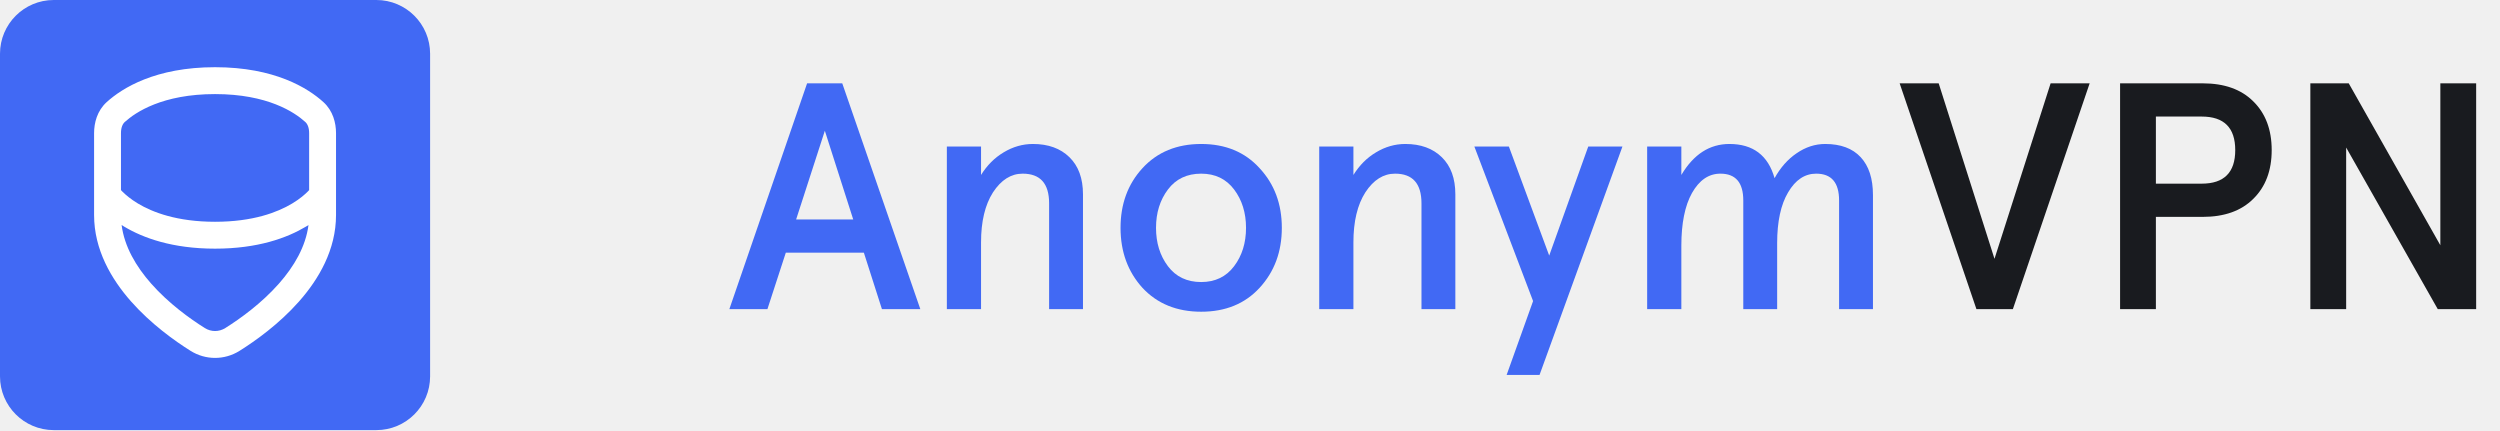
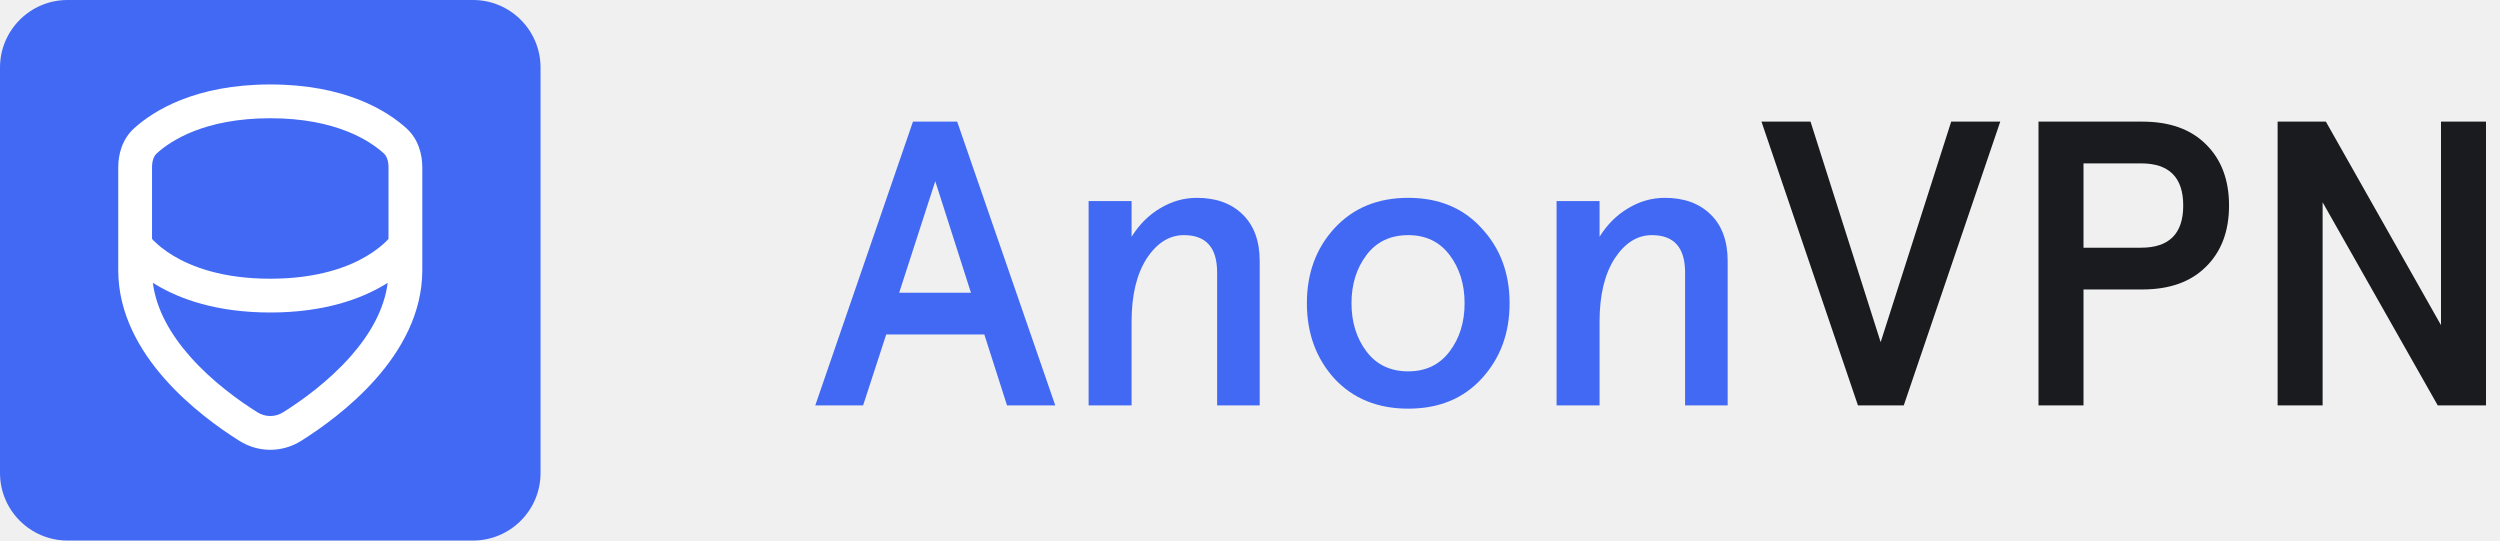
- <svg xmlns="http://www.w3.org/2000/svg" width="186" height="32" viewBox="0 0 186 32" fill="none">
+ <svg xmlns="http://www.w3.org/2000/svg" width="148" height="32" viewBox="0 0 148 32" fill="none">
+   <path d="M109.991 24L104.279 7.2H107.183L111.335 20.256L115.511 7.2H118.415L112.703 24H109.991Z" fill="#191B1F" />
+   <path d="M120.679 24V7.2H126.823C128.439 7.2 129.695 7.648 130.591 8.544C131.503 9.44 131.959 10.648 131.959 12.168C131.959 13.688 131.503 14.896 130.591 15.792C129.695 16.688 128.439 17.136 126.823 17.136H123.343V24H120.679ZM123.343 14.664H126.751C128.415 14.664 129.247 13.832 129.247 12.168C129.247 10.504 128.415 9.672 126.751 9.672H123.343V14.664Z" fill="#191B1F" />
+   <path d="M134.835 24V7.2H137.691L144.507 19.248V7.2H147.171V24H144.315L137.499 11.976V24H134.835Z" fill="#191B1F" />
+   <path d="M48.264 24L54.048 7.2H56.664L62.472 24H59.616L58.272 19.8H52.464L51.096 24H48.264ZM53.232 17.328H57.48L55.368 10.728L53.232 17.328Z" fill="#4169F4" />
+   <path d="M64.446 24V11.904H66.99V14.016C67.438 13.296 67.998 12.736 68.67 12.336C69.358 11.92 70.086 11.712 70.854 11.712C71.99 11.712 72.894 12.04 73.566 12.696C74.238 13.352 74.574 14.272 74.574 15.456V24H72.054V16.128C72.054 14.656 71.398 13.92 70.086 13.92C69.222 13.92 68.486 14.384 67.878 15.312C67.286 16.24 66.99 17.48 66.99 19.032V24H64.446Z" fill="#4169F4" />
+   <path d="M79 22.416C77.912 21.216 77.368 19.728 77.368 17.952C77.368 16.176 77.912 14.696 79 13.512C80.104 12.312 81.56 11.712 83.368 11.712C85.176 11.712 86.624 12.312 87.712 13.512C88.816 14.696 89.368 16.176 89.368 17.952C89.368 19.728 88.816 21.216 87.712 22.416C86.624 23.6 85.176 24.192 83.368 24.192C81.56 24.192 80.104 23.6 79 22.416ZM85.816 20.808C86.408 20.024 86.704 19.072 86.704 17.952C86.704 16.832 86.408 15.88 85.816 15.096C85.224 14.312 84.408 13.92 83.368 13.92C82.312 13.92 81.488 14.312 80.896 15.096C80.304 15.88 80.008 16.832 80.008 17.952C80.008 19.072 80.304 20.024 80.896 20.808C81.488 21.592 82.312 21.984 83.368 21.984C84.408 21.984 85.224 21.592 85.816 20.808Z" fill="#4169F4" />
+   <path d="M92.15 24V11.904H94.694V14.016C95.141 13.296 95.701 12.736 96.374 12.336C97.061 11.92 97.79 11.712 98.558 11.712C99.694 11.712 100.598 12.04 101.27 12.696C101.942 13.352 102.278 14.272 102.278 15.456V24H99.757V16.128C99.757 14.656 99.102 13.92 97.79 13.92C96.925 13.92 96.189 14.384 95.582 15.312C94.99 16.24 94.694 17.48 94.694 19.032V24H92.15Z" fill="#4169F4" />
  <rect width="32" height="32" rx="4" fill="#4169F4" />
  <path fill-rule="evenodd" clip-rule="evenodd" d="M16 5C11.57 5 9.095 6.549 7.942 7.593C7.226 8.241 7 9.14 7 9.908V16C7 18.575 8.277 20.759 9.753 22.43C11.234 24.106 12.997 25.361 14.171 26.098C15.296 26.805 16.704 26.805 17.829 26.098C19.003 25.361 20.766 24.106 22.247 22.43C23.723 20.759 25 18.575 25 16V9.908C25 9.14 24.774 8.241 24.058 7.593C22.905 6.549 20.43 5 16 5ZM9.284 9.076C10.084 8.352 12.086 7 16 7C19.914 7 21.916 8.352 22.715 9.076C22.878 9.223 23 9.492 23 9.908V14.144C22.967 14.179 22.929 14.219 22.887 14.262C22.658 14.49 22.284 14.813 21.735 15.143C20.646 15.796 18.824 16.5 16 16.5C13.176 16.5 11.354 15.796 10.264 15.143C9.716 14.813 9.342 14.49 9.113 14.262C9.071 14.219 9.033 14.179 9 14.144V9.908C9 9.492 9.122 9.223 9.284 9.076ZM9.048 16.742C9.255 18.346 10.115 19.819 11.252 21.106C12.556 22.582 14.143 23.719 15.235 24.405C15.709 24.703 16.291 24.703 16.765 24.405C17.857 23.719 19.444 22.582 20.748 21.106C21.885 19.819 22.745 18.346 22.952 16.742C22.891 16.78 22.829 16.819 22.765 16.858C21.354 17.703 19.176 18.5 16 18.5C12.824 18.5 10.646 17.703 9.236 16.858C9.171 16.819 9.109 16.78 9.048 16.742Z" fill="white" />
-   <path d="M147.046 23L141.334 6.2H144.238L148.39 19.256L152.566 6.2H155.47L149.758 23H147.046Z" fill="#191B1F" />
-   <path d="M157.734 23V6.2H163.878C165.494 6.2 166.75 6.648 167.646 7.544C168.558 8.44 169.014 9.648 169.014 11.168C169.014 12.688 168.558 13.896 167.646 14.792C166.75 15.688 165.494 16.136 163.878 16.136H160.398V23H157.734ZM160.398 13.664H163.806C165.47 13.664 166.302 12.832 166.302 11.168C166.302 9.504 165.47 8.672 163.806 8.672H160.398V13.664Z" fill="#191B1F" />
-   <path d="M171.89 23V6.2H174.746L181.562 18.248V6.2H184.226V23H181.37L174.554 10.976V23H171.89Z" fill="#191B1F" />
-   <path d="M54.264 23L60.048 6.2H62.664L68.472 23H65.616L64.272 18.8H58.464L57.096 23H54.264ZM59.232 16.328H63.48L61.368 9.728L59.232 16.328Z" fill="#4169F4" />
-   <path d="M70.446 23V10.904H72.99V13.016C73.438 12.296 73.998 11.736 74.67 11.336C75.358 10.92 76.086 10.712 76.854 10.712C77.99 10.712 78.894 11.04 79.566 11.696C80.238 12.352 80.574 13.272 80.574 14.456V23H78.054V15.128C78.054 13.656 77.398 12.92 76.086 12.92C75.222 12.92 74.486 13.384 73.878 14.312C73.286 15.24 72.99 16.48 72.99 18.032V23H70.446Z" fill="#4169F4" />
-   <path d="M85 21.416C83.912 20.216 83.368 18.728 83.368 16.952C83.368 15.176 83.912 13.696 85 12.512C86.104 11.312 87.56 10.712 89.368 10.712C91.176 10.712 92.624 11.312 93.712 12.512C94.816 13.696 95.368 15.176 95.368 16.952C95.368 18.728 94.816 20.216 93.712 21.416C92.624 22.6 91.176 23.192 89.368 23.192C87.56 23.192 86.104 22.6 85 21.416ZM91.816 19.808C92.408 19.024 92.704 18.072 92.704 16.952C92.704 15.832 92.408 14.88 91.816 14.096C91.224 13.312 90.408 12.92 89.368 12.92C88.312 12.92 87.488 13.312 86.896 14.096C86.304 14.88 86.008 15.832 86.008 16.952C86.008 18.072 86.304 19.024 86.896 19.808C87.488 20.592 88.312 20.984 89.368 20.984C90.408 20.984 91.224 20.592 91.816 19.808Z" fill="#4169F4" />
-   <path d="M98.15 23V10.904H100.694V13.016C101.142 12.296 101.702 11.736 102.374 11.336C103.062 10.92 103.79 10.712 104.558 10.712C105.694 10.712 106.598 11.04 107.27 11.696C107.942 12.352 108.278 13.272 108.278 14.456V23H105.758V15.128C105.758 13.656 105.102 12.92 103.79 12.92C102.926 12.92 102.19 13.384 101.582 14.312C100.99 15.24 100.694 16.48 100.694 18.032V23H98.15Z" fill="#4169F4" />
-   <path d="M118.165 10.904H120.709L114.541 27.896H112.093L114.061 22.4L109.693 10.904H112.261L115.261 19.016L118.165 10.904Z" fill="#4169F4" />
-   <path d="M122.548 23V10.904H125.092V13.016C126.004 11.48 127.196 10.712 128.668 10.712C130.428 10.712 131.548 11.56 132.028 13.256C132.46 12.472 133.004 11.856 133.66 11.408C134.332 10.944 135.044 10.712 135.796 10.712C136.948 10.712 137.828 11.04 138.436 11.696C139.044 12.352 139.348 13.288 139.348 14.504V23H136.828V14.912C136.828 13.584 136.26 12.92 135.124 12.92C134.276 12.92 133.58 13.384 133.036 14.312C132.492 15.224 132.22 16.488 132.22 18.104V23H129.7V14.912C129.7 13.584 129.132 12.92 127.996 12.92C127.132 12.92 126.428 13.4 125.884 14.36C125.356 15.304 125.092 16.616 125.092 18.296V23H122.548Z" fill="#4169F4" />
</svg>
